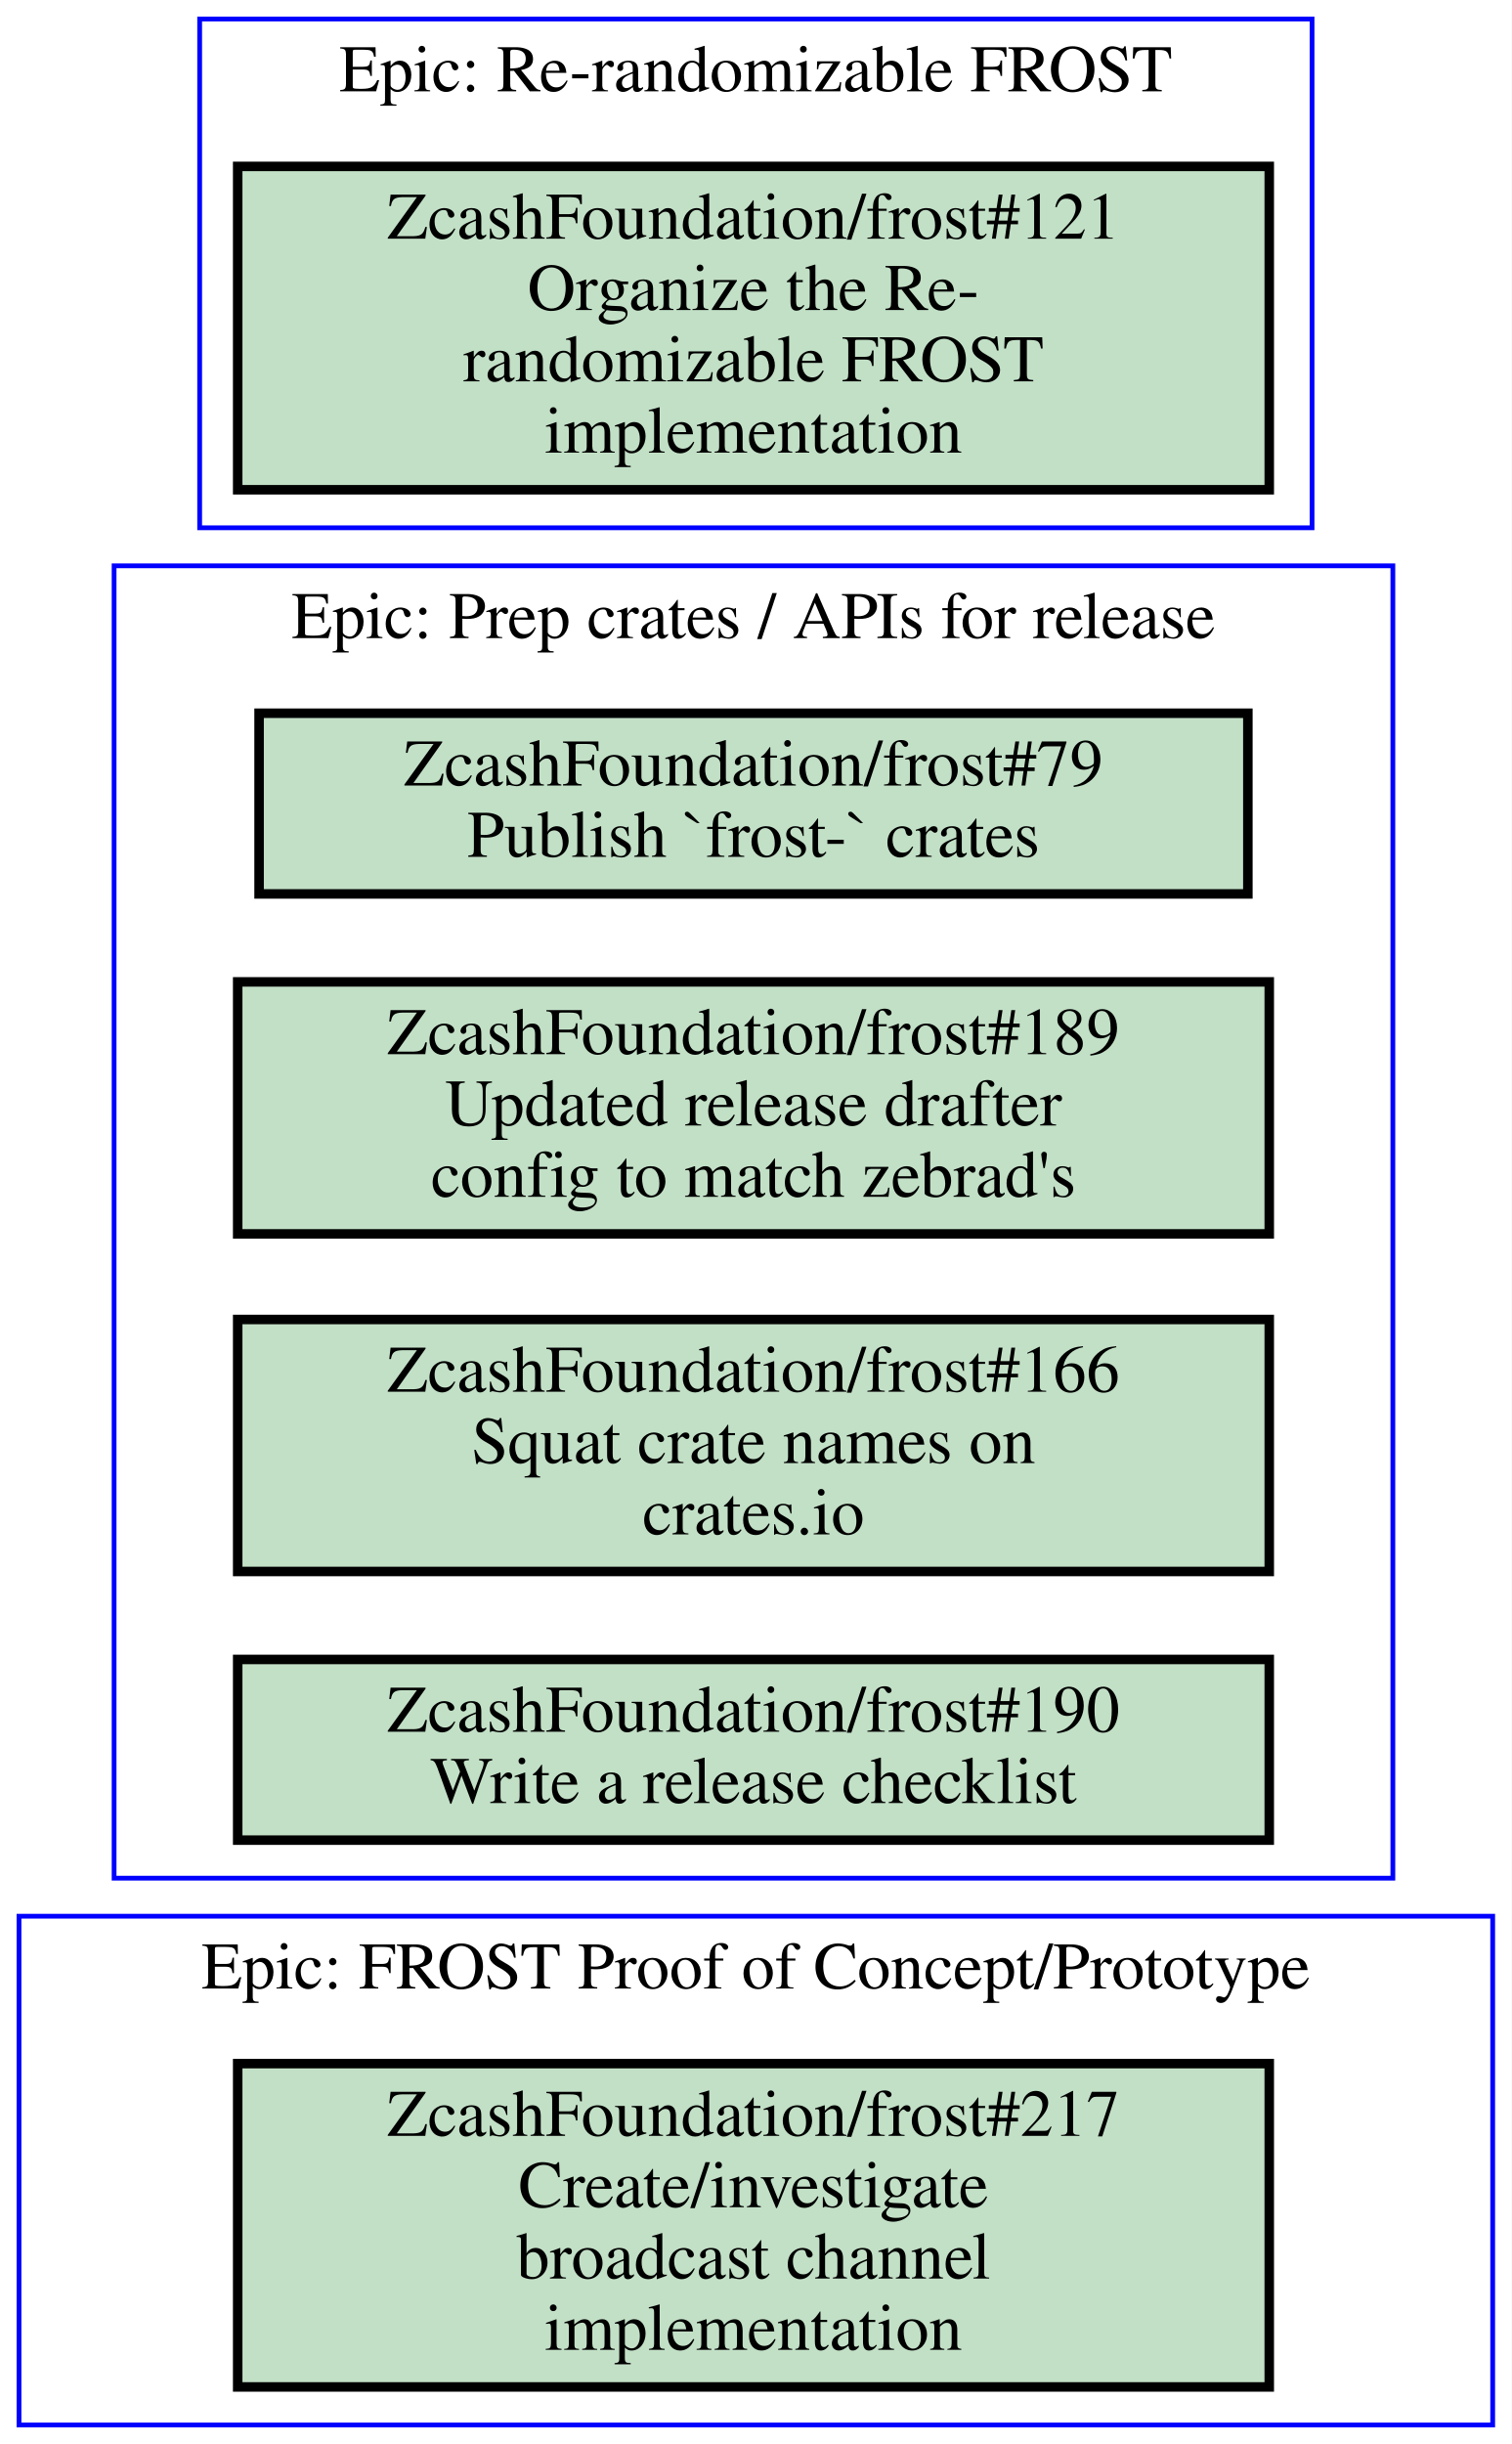
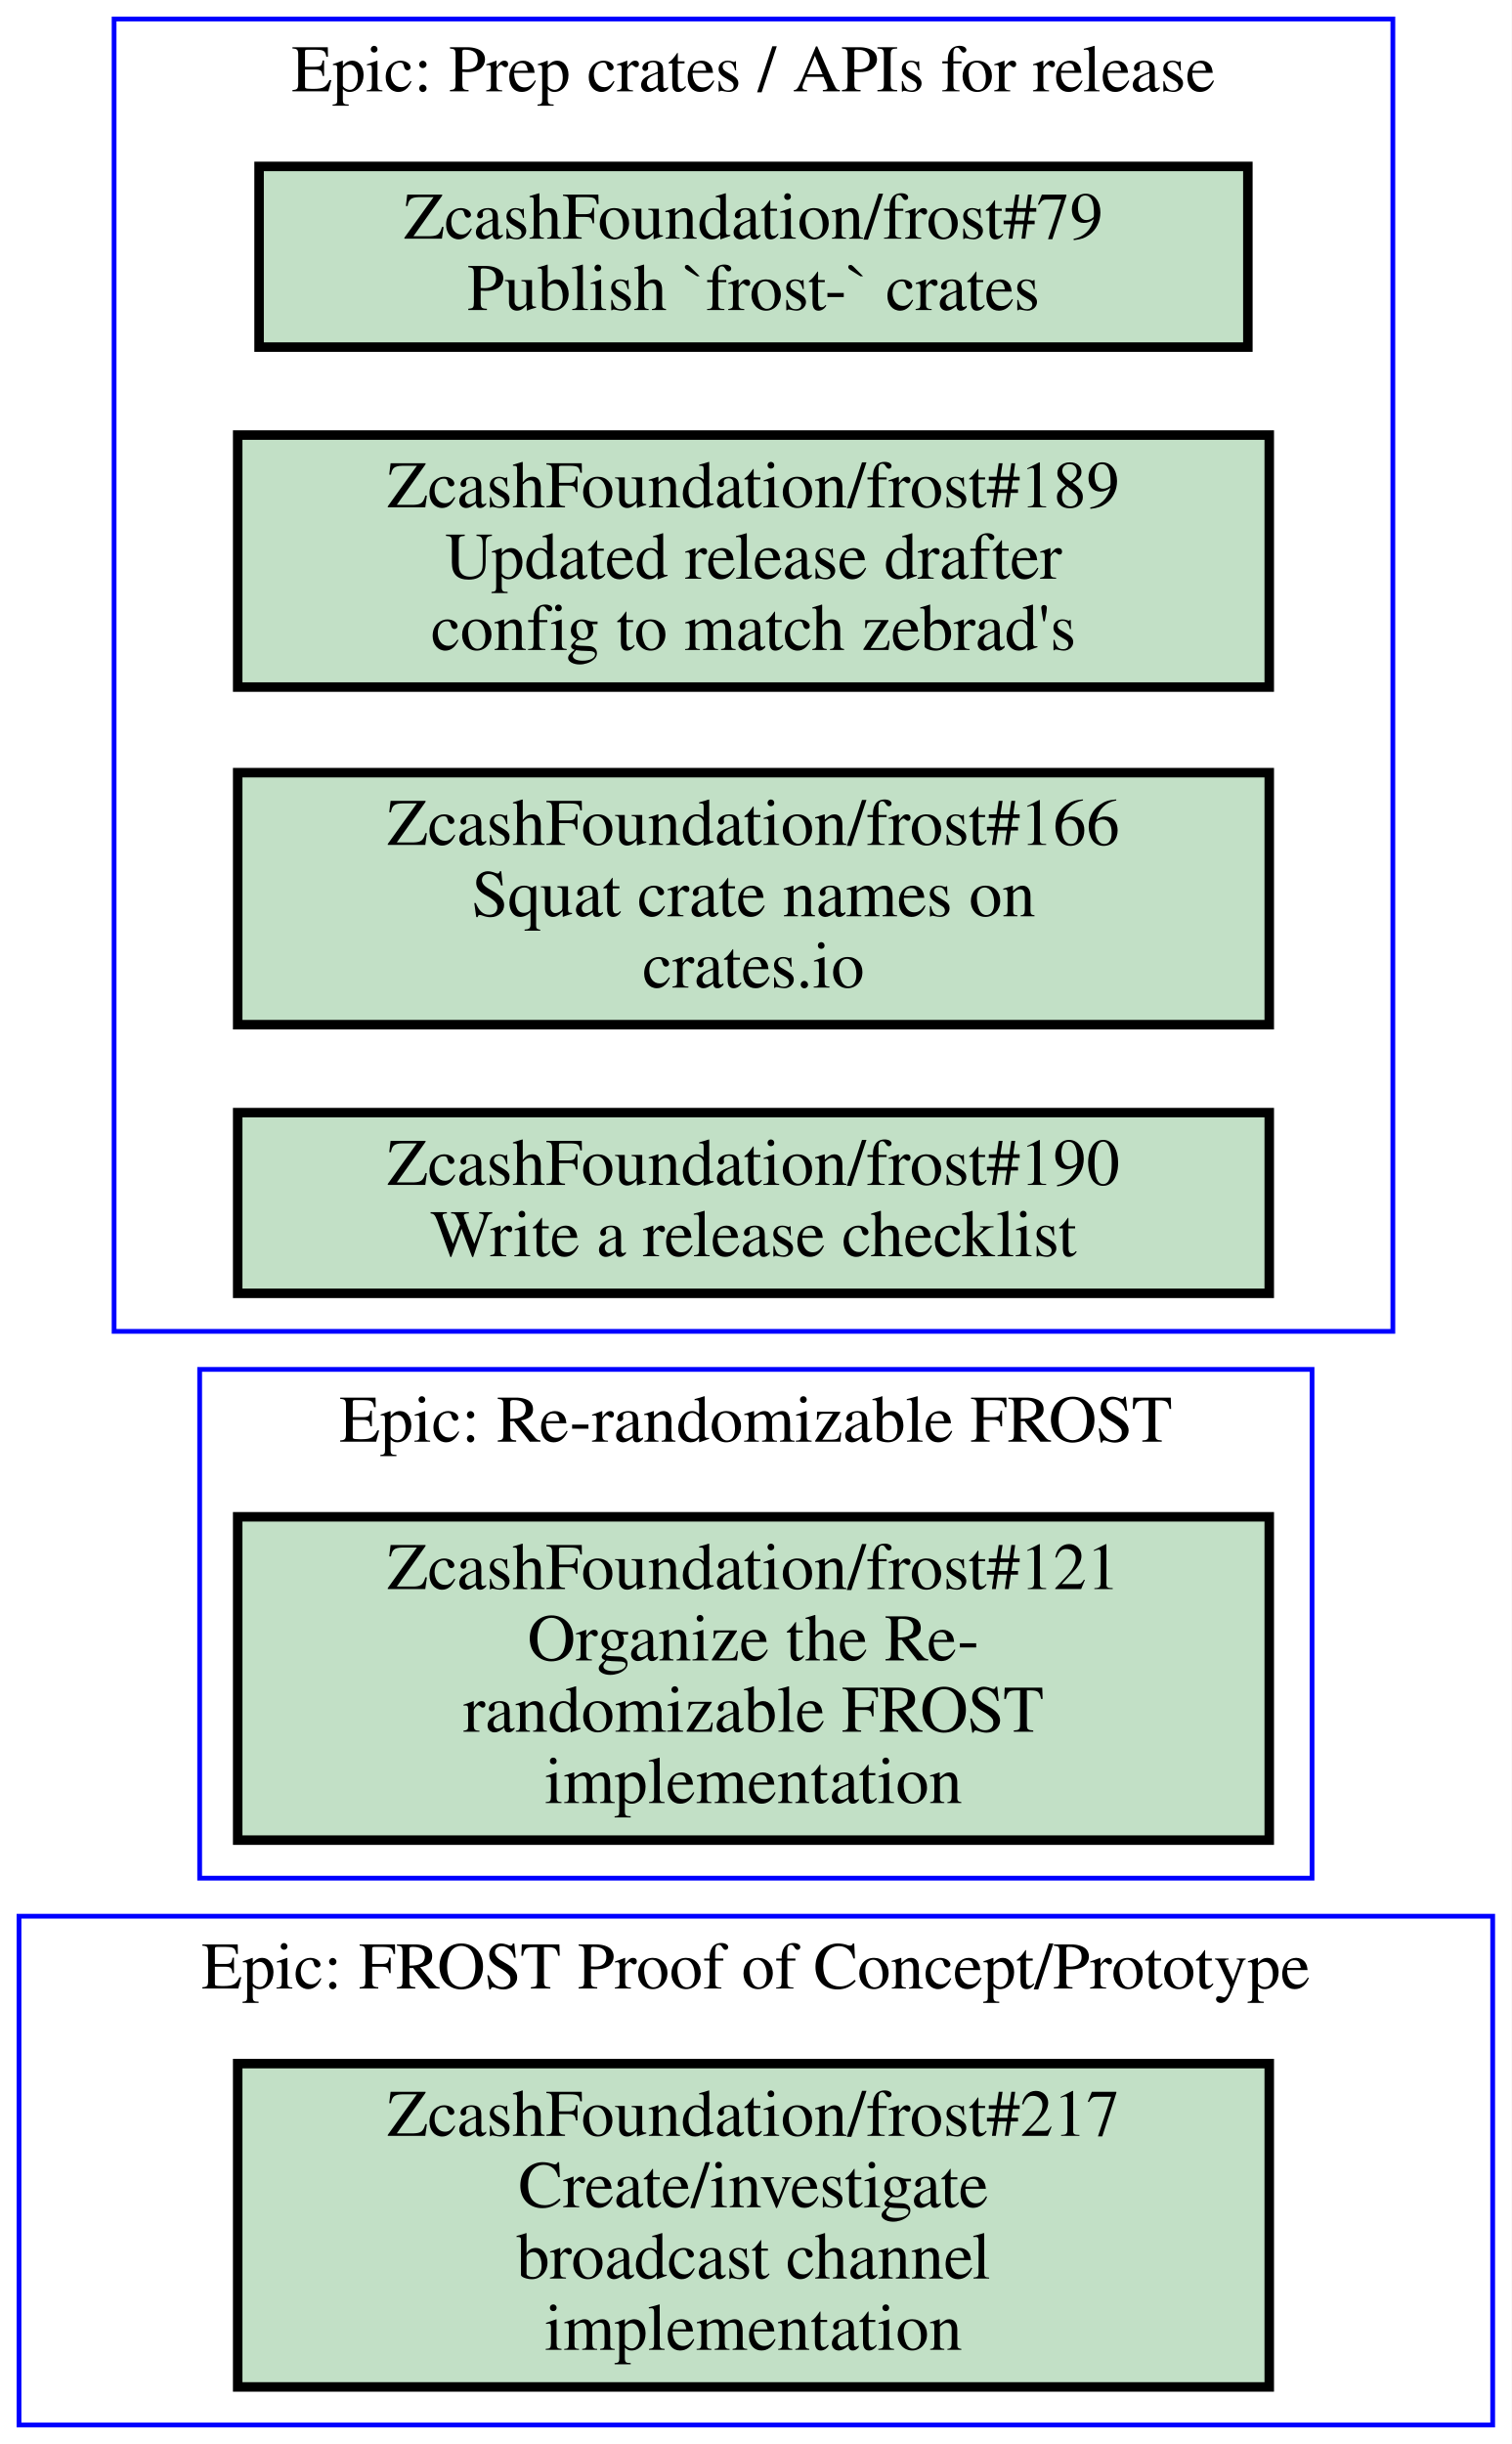
<svg xmlns="http://www.w3.org/2000/svg" xmlns:xlink="http://www.w3.org/1999/xlink" width="318pt" height="514pt" viewBox="0.00 0.00 318.00 514.00">
  <g id="graph0" class="graph" transform="scale(1 1) rotate(0) translate(4 510)">
    <polygon fill="#ffffff" stroke="transparent" points="-4,4 -4,-510 314,-510 314,4 -4,4" />
    <g id="clust1" class="cluster">
-       <polygon fill="none" stroke="#0000ff" points="20,-115 20,-391 289,-391 289,-115 20,-115" />
-       <text text-anchor="middle" x="154.5" y="-375.8" font-family="Times,serif" font-size="14.00" fill="#000000">Epic: Prep crates / APIs for release</text>
+       <polygon fill="none" stroke="#0000ff" points="38,-115 38,-222 272,-222 272,-115 38,-115" />
+       <text text-anchor="middle" x="155" y="-206.8" font-family="Times,serif" font-size="14.00" fill="#000000">Epic: Re-randomizable FROST</text>
    </g>
    <g id="clust2" class="cluster">
+       <polygon fill="none" stroke="#0000ff" points="20,-230 20,-506 289,-506 289,-230 20,-230" />
+       <text text-anchor="middle" x="154.5" y="-490.8" font-family="Times,serif" font-size="14.00" fill="#000000">Epic: Prep crates / APIs for release</text>
+     </g>
+     <g id="clust3" class="cluster">
      <polygon fill="none" stroke="#0000ff" points="0,0 0,-107 310,-107 310,0 0,0" />
      <text text-anchor="middle" x="155" y="-91.8" font-family="Times,serif" font-size="14.00" fill="#000000">Epic: FROST Proof of Concept/Prototype</text>
    </g>
-     <g id="clust3" class="cluster">
-       <polygon fill="none" stroke="#0000ff" points="38,-399 38,-506 272,-506 272,-399 38,-399" />
-       <text text-anchor="middle" x="155" y="-490.8" font-family="Times,serif" font-size="14.00" fill="#000000">Epic: Re-randomizable FROST</text>
-     </g>
    <g id="node1" class="node open">
      <g id="a_node1">
-         <a xlink:href="https://github.com/ZcashFoundation/frost/issues/79" xlink:title="ZcashFoundation/frost#79&#10;Publish `frost-` crates" target="_blank">
-           <polygon fill="#c2e0c6" stroke="#000000" stroke-width="2" points="258.5,-360 50.5,-360 50.5,-322 258.5,-322 258.5,-360" />
-           <text text-anchor="middle" x="154.5" y="-344.8" font-family="Times,serif" font-size="14.00" fill="#000000">ZcashFoundation/frost#79</text>
-           <text text-anchor="middle" x="154.5" y="-329.8" font-family="Times,serif" font-size="14.00" fill="#000000">Publish `frost-` crates</text>
+         <a xlink:href="https://github.com/ZcashFoundation/frost/issues/121" xlink:title="ZcashFoundation/frost#121&#10;Organize the Re-&#10;randomizable FROST&#10;implementation" target="_blank">
+           <polygon fill="#c2e0c6" stroke="#000000" stroke-width="2" points="263,-191 46,-191 46,-123 263,-123 263,-191" />
+           <text text-anchor="middle" x="154.5" y="-175.8" font-family="Times,serif" font-size="14.00" fill="#000000">ZcashFoundation/frost#121</text>
+           <text text-anchor="middle" x="154.5" y="-160.8" font-family="Times,serif" font-size="14.00" fill="#000000">Organize the Re-</text>
+           <text text-anchor="middle" x="154.5" y="-145.8" font-family="Times,serif" font-size="14.00" fill="#000000">randomizable FROST</text>
+           <text text-anchor="middle" x="154.5" y="-130.8" font-family="Times,serif" font-size="14.00" fill="#000000">implementation</text>
        </a>
      </g>
    </g>
    <g id="node2" class="node open">
      <g id="a_node2">
-         <a xlink:href="https://github.com/ZcashFoundation/frost/issues/189" xlink:title="ZcashFoundation/frost#189&#10;Updated release drafter&#10;config to match zebrad's" target="_blank">
-           <polygon fill="#c2e0c6" stroke="#000000" stroke-width="2" points="263,-303.5 46,-303.5 46,-250.5 263,-250.5 263,-303.5" />
-           <text text-anchor="middle" x="154.5" y="-288.3" font-family="Times,serif" font-size="14.00" fill="#000000">ZcashFoundation/frost#189</text>
-           <text text-anchor="middle" x="154.5" y="-273.3" font-family="Times,serif" font-size="14.00" fill="#000000">Updated release drafter</text>
-           <text text-anchor="middle" x="154.5" y="-258.3" font-family="Times,serif" font-size="14.00" fill="#000000">config to match zebrad's</text>
+         <a xlink:href="https://github.com/ZcashFoundation/frost/issues/79" xlink:title="ZcashFoundation/frost#79&#10;Publish `frost-` crates" target="_blank">
+           <polygon fill="#c2e0c6" stroke="#000000" stroke-width="2" points="258.5,-475 50.5,-475 50.5,-437 258.5,-437 258.5,-475" />
+           <text text-anchor="middle" x="154.5" y="-459.8" font-family="Times,serif" font-size="14.00" fill="#000000">ZcashFoundation/frost#79</text>
+           <text text-anchor="middle" x="154.5" y="-444.8" font-family="Times,serif" font-size="14.00" fill="#000000">Publish `frost-` crates</text>
        </a>
      </g>
    </g>
    <g id="node3" class="node open">
      <g id="a_node3">
-         <a xlink:href="https://github.com/ZcashFoundation/frost/issues/166" xlink:title="ZcashFoundation/frost#166&#10;Squat crate names on&#10;crates.io" target="_blank">
-           <polygon fill="#c2e0c6" stroke="#000000" stroke-width="2" points="263,-232.5 46,-232.5 46,-179.5 263,-179.5 263,-232.5" />
-           <text text-anchor="middle" x="154.5" y="-217.3" font-family="Times,serif" font-size="14.00" fill="#000000">ZcashFoundation/frost#166</text>
-           <text text-anchor="middle" x="154.5" y="-202.3" font-family="Times,serif" font-size="14.00" fill="#000000">Squat crate names on</text>
-           <text text-anchor="middle" x="154.5" y="-187.3" font-family="Times,serif" font-size="14.00" fill="#000000">crates.io</text>
+         <a xlink:href="https://github.com/ZcashFoundation/frost/issues/189" xlink:title="ZcashFoundation/frost#189&#10;Updated release drafter&#10;config to match zebrad's" target="_blank">
+           <polygon fill="#c2e0c6" stroke="#000000" stroke-width="2" points="263,-418.5 46,-418.5 46,-365.5 263,-365.5 263,-418.5" />
+           <text text-anchor="middle" x="154.5" y="-403.3" font-family="Times,serif" font-size="14.00" fill="#000000">ZcashFoundation/frost#189</text>
+           <text text-anchor="middle" x="154.5" y="-388.3" font-family="Times,serif" font-size="14.00" fill="#000000">Updated release drafter</text>
+           <text text-anchor="middle" x="154.5" y="-373.3" font-family="Times,serif" font-size="14.00" fill="#000000">config to match zebrad's</text>
        </a>
      </g>
    </g>
    <g id="node4" class="node open">
      <g id="a_node4">
-         <a xlink:href="https://github.com/ZcashFoundation/frost/issues/190" xlink:title="ZcashFoundation/frost#190&#10;Write a release checklist" target="_blank">
-           <polygon fill="#c2e0c6" stroke="#000000" stroke-width="2" points="263,-161 46,-161 46,-123 263,-123 263,-161" />
-           <text text-anchor="middle" x="154.5" y="-145.8" font-family="Times,serif" font-size="14.00" fill="#000000">ZcashFoundation/frost#190</text>
-           <text text-anchor="middle" x="154.5" y="-130.8" font-family="Times,serif" font-size="14.00" fill="#000000">Write a release checklist</text>
+         <a xlink:href="https://github.com/ZcashFoundation/frost/issues/166" xlink:title="ZcashFoundation/frost#166&#10;Squat crate names on&#10;crates.io" target="_blank">
+           <polygon fill="#c2e0c6" stroke="#000000" stroke-width="2" points="263,-347.5 46,-347.5 46,-294.5 263,-294.5 263,-347.5" />
+           <text text-anchor="middle" x="154.5" y="-332.3" font-family="Times,serif" font-size="14.00" fill="#000000">ZcashFoundation/frost#166</text>
+           <text text-anchor="middle" x="154.5" y="-317.3" font-family="Times,serif" font-size="14.00" fill="#000000">Squat crate names on</text>
+           <text text-anchor="middle" x="154.5" y="-302.3" font-family="Times,serif" font-size="14.00" fill="#000000">crates.io</text>
        </a>
      </g>
    </g>
    <g id="node5" class="node open">
      <g id="a_node5">
+         <a xlink:href="https://github.com/ZcashFoundation/frost/issues/190" xlink:title="ZcashFoundation/frost#190&#10;Write a release checklist" target="_blank">
+           <polygon fill="#c2e0c6" stroke="#000000" stroke-width="2" points="263,-276 46,-276 46,-238 263,-238 263,-276" />
+           <text text-anchor="middle" x="154.5" y="-260.8" font-family="Times,serif" font-size="14.00" fill="#000000">ZcashFoundation/frost#190</text>
+           <text text-anchor="middle" x="154.5" y="-245.8" font-family="Times,serif" font-size="14.00" fill="#000000">Write a release checklist</text>
+         </a>
+       </g>
+     </g>
+     <g id="node6" class="node open">
+       <g id="a_node6">
        <a xlink:href="https://github.com/ZcashFoundation/frost/issues/217" xlink:title="ZcashFoundation/frost#217&#10;Create/investigate&#10;broadcast channel&#10;implementation" target="_blank">
          <polygon fill="#c2e0c6" stroke="#000000" stroke-width="2" points="263,-76 46,-76 46,-8 263,-8 263,-76" />
          <text text-anchor="middle" x="154.5" y="-60.8" font-family="Times,serif" font-size="14.00" fill="#000000">ZcashFoundation/frost#217</text>
          <text text-anchor="middle" x="154.5" y="-45.8" font-family="Times,serif" font-size="14.00" fill="#000000">Create/investigate</text>
          <text text-anchor="middle" x="154.5" y="-30.8" font-family="Times,serif" font-size="14.00" fill="#000000">broadcast channel</text>
          <text text-anchor="middle" x="154.5" y="-15.8" font-family="Times,serif" font-size="14.00" fill="#000000">implementation</text>
        </a>
      </g>
    </g>
-     <g id="node6" class="node open">
-       <g id="a_node6">
-         <a xlink:href="https://github.com/ZcashFoundation/frost/issues/121" xlink:title="ZcashFoundation/frost#121&#10;Organize the Re-&#10;randomizable FROST&#10;implementation" target="_blank">
-           <polygon fill="#c2e0c6" stroke="#000000" stroke-width="2" points="263,-475 46,-475 46,-407 263,-407 263,-475" />
-           <text text-anchor="middle" x="154.5" y="-459.8" font-family="Times,serif" font-size="14.00" fill="#000000">ZcashFoundation/frost#121</text>
-           <text text-anchor="middle" x="154.5" y="-444.8" font-family="Times,serif" font-size="14.00" fill="#000000">Organize the Re-</text>
-           <text text-anchor="middle" x="154.5" y="-429.8" font-family="Times,serif" font-size="14.00" fill="#000000">randomizable FROST</text>
-           <text text-anchor="middle" x="154.5" y="-414.8" font-family="Times,serif" font-size="14.00" fill="#000000">implementation</text>
-         </a>
-       </g>
-     </g>
  </g>
</svg>
